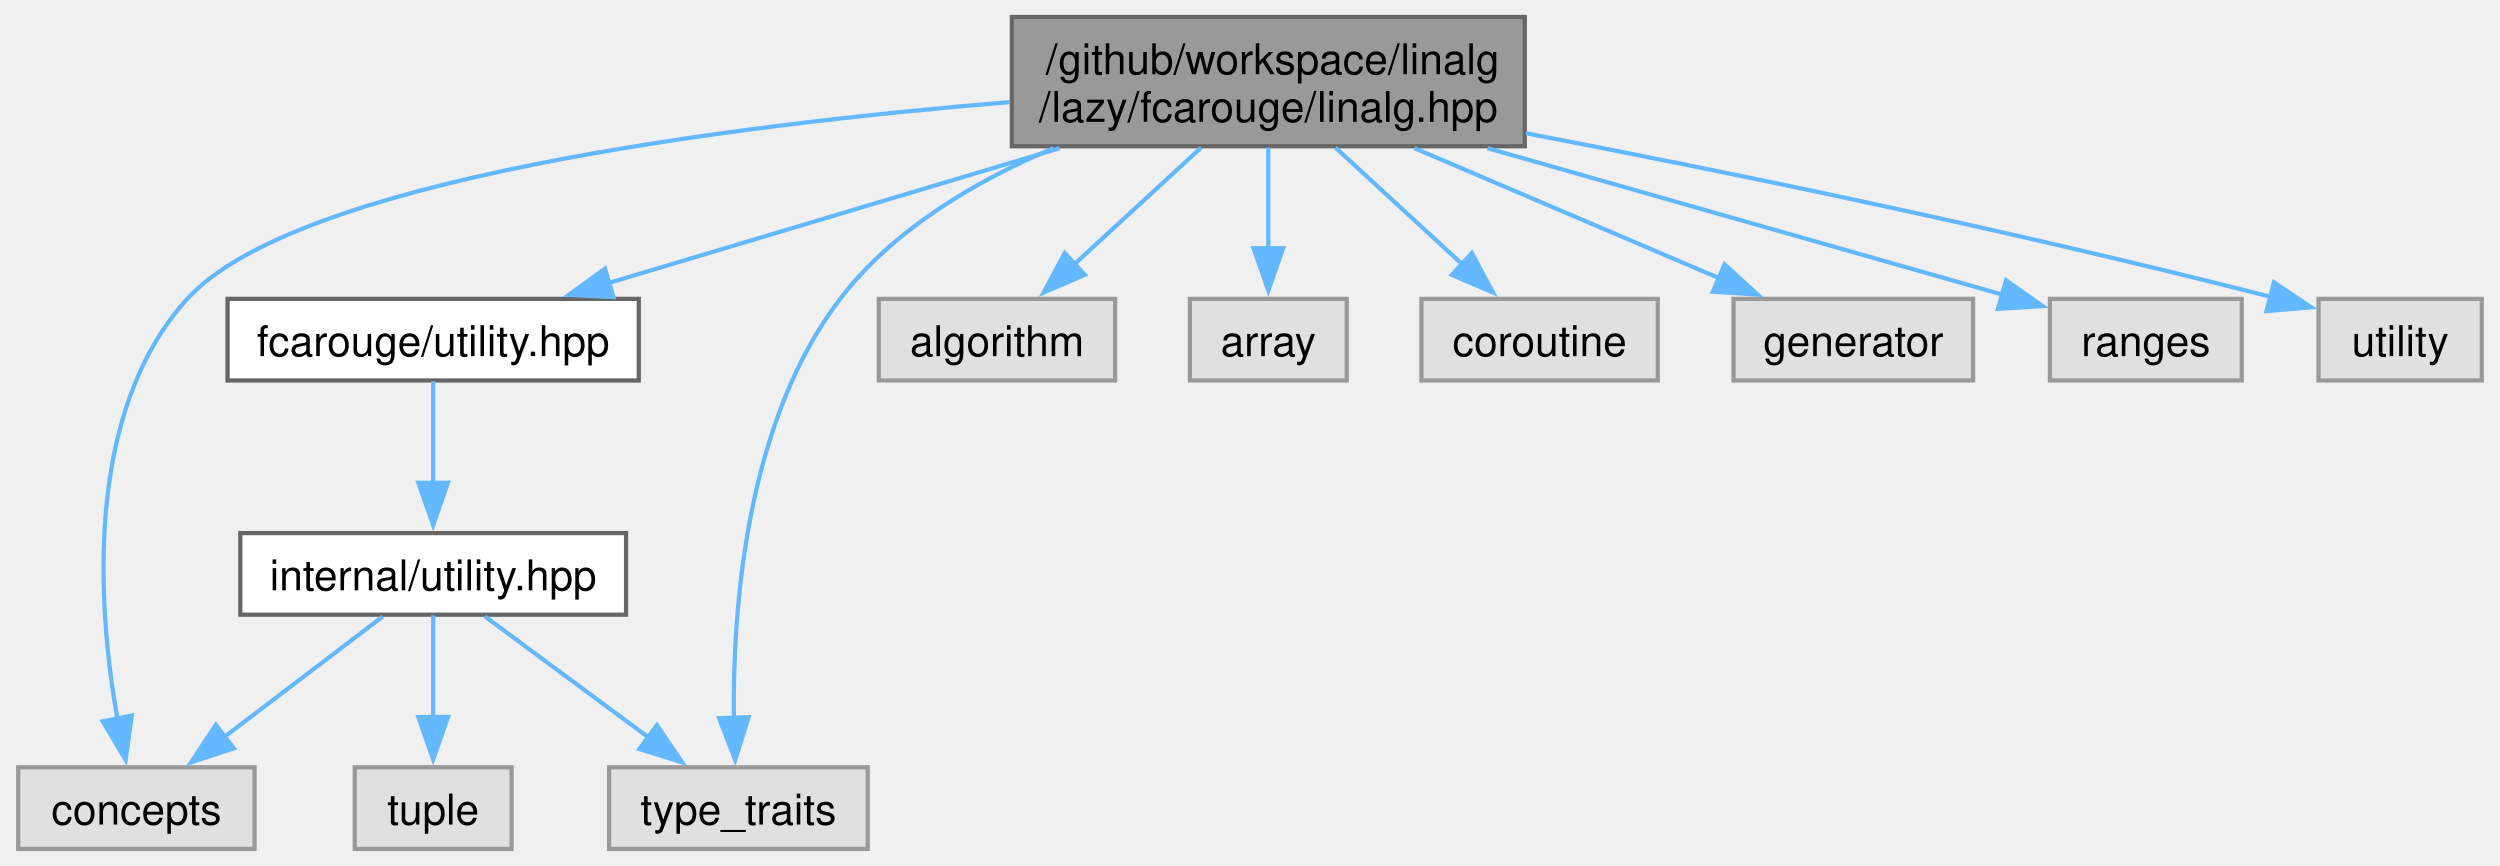
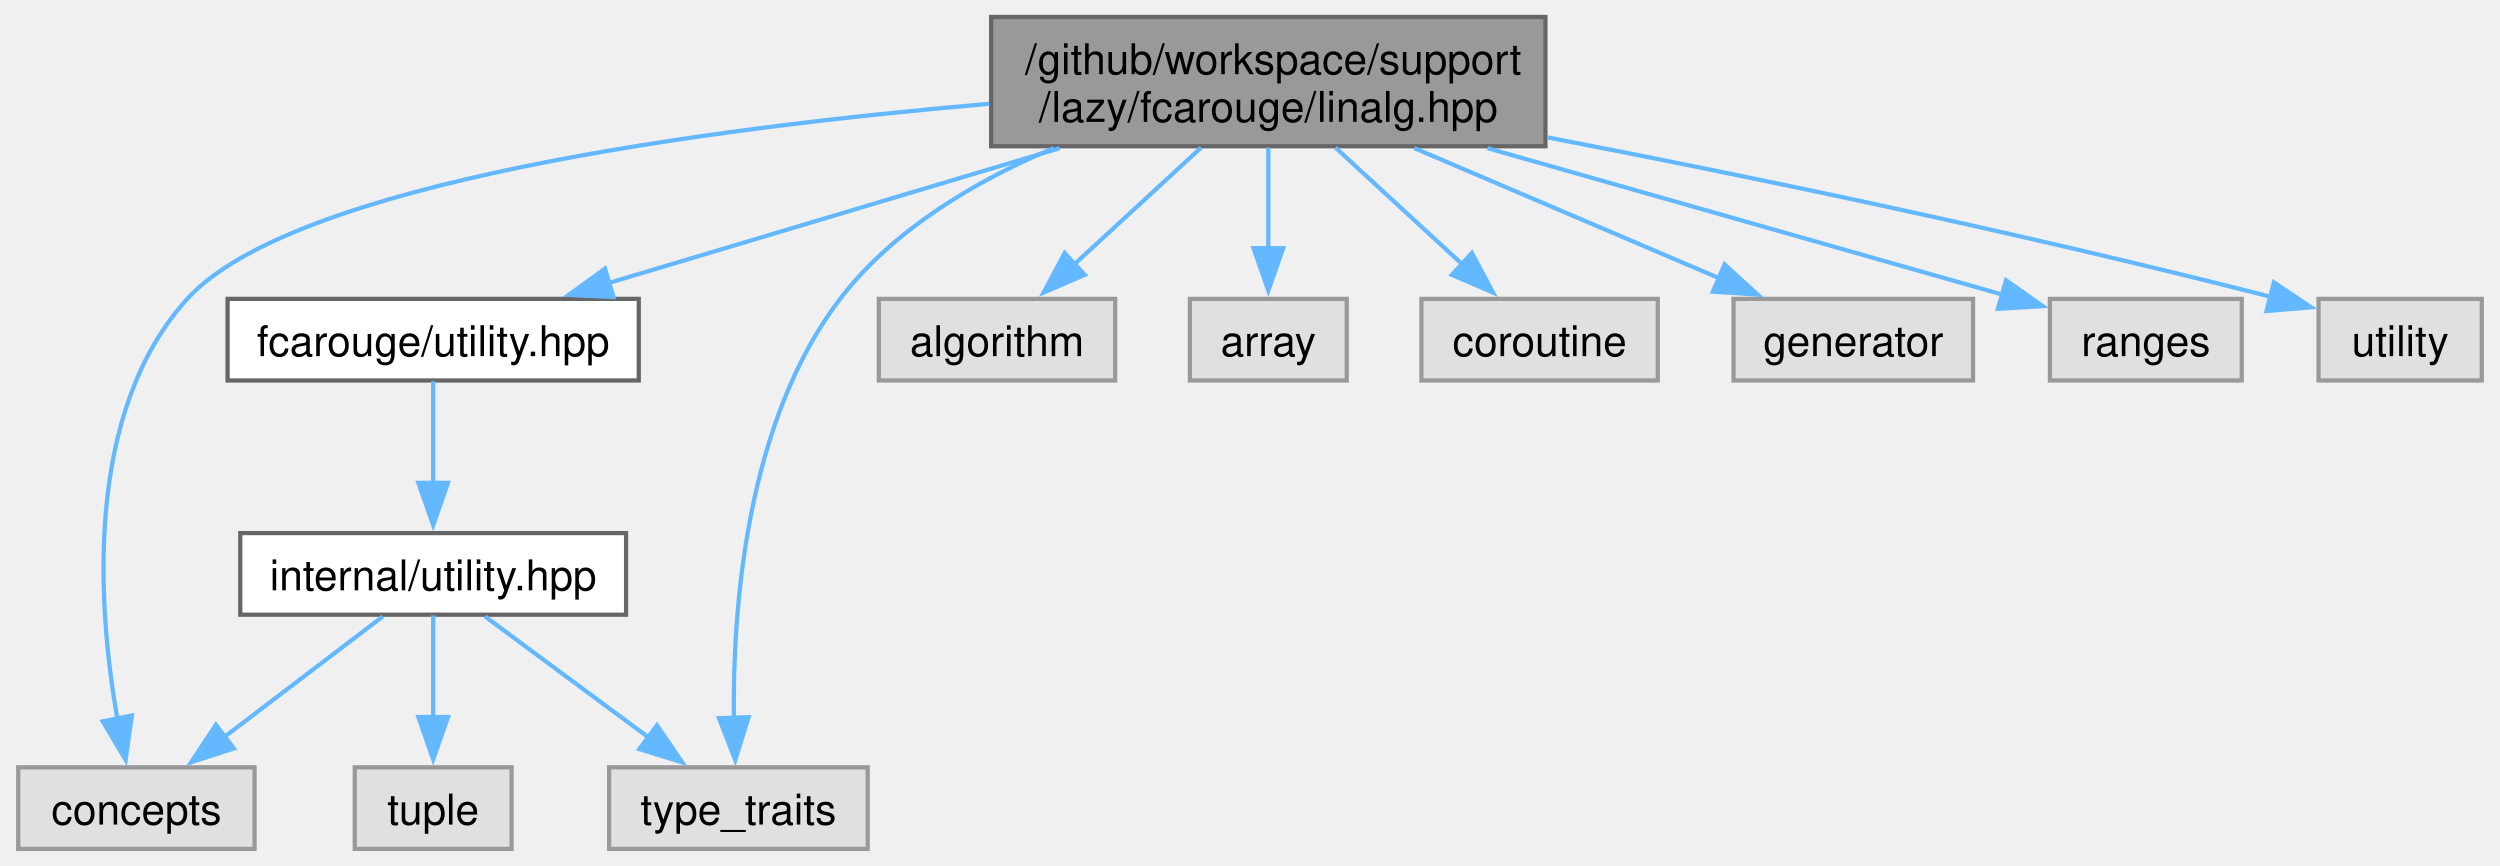
<svg xmlns="http://www.w3.org/2000/svg" xmlns:xlink="http://www.w3.org/1999/xlink" width="589pt" height="204pt" viewBox="0.00 0.00 589.12 204.25">
  <g id="graph0" class="graph" transform="scale(1 1) rotate(0) translate(4 200.25)">
    <g id="Node000001" class="node">
      <g id="a_Node000001">
        <a xlink:title="Linear algebra coroutine-based lazy implementation.">
-           <polygon fill="#999999" stroke="#666666" points="355.38,-196.25 234.38,-196.25 234.38,-165.75 355.38,-165.75 355.38,-196.25" />
-           <text text-anchor="start" x="242.38" y="-182.75" font-family="Helvetica,sans-Serif" font-size="10.00">/github/workspace/linalg</text>
+           <polygon fill="#999999" stroke="#666666" points="360.25,-196.25 229.5,-196.25 229.5,-165.75 360.25,-165.75 360.25,-196.25" />
+           <text text-anchor="start" x="237.5" y="-182.75" font-family="Helvetica,sans-Serif" font-size="10.00">/github/workspace/support</text>
          <text text-anchor="middle" x="294.88" y="-171.5" font-family="Helvetica,sans-Serif" font-size="10.00">/lazy/fcarouge/linalg.hpp</text>
        </a>
      </g>
    </g>
    <g id="Node000002" class="node">
      <g id="a_Node000002">
        <a xlink:href="utility_8hpp.xhtml" target="_top" xlink:title="The collection of utilities supporting the library.">
          <polygon fill="white" stroke="#666666" points="146.38,-129.75 49.38,-129.75 49.38,-110.5 146.38,-110.5 146.38,-129.75" />
          <text text-anchor="middle" x="97.88" y="-116.25" font-family="Helvetica,sans-Serif" font-size="10.00">fcarouge/utility.hpp</text>
        </a>
      </g>
    </g>
    <g id="edge1_Node000001_Node000002" class="edge">
      <g id="a_edge1_Node000001_Node000002">
        <a xlink:title=" ">
          <path fill="none" stroke="#63b8ff" d="M245.67,-165.3C212.89,-155.5 170.29,-142.77 139.25,-133.49" />
          <polygon fill="#63b8ff" stroke="#63b8ff" points="140.41,-130.18 129.83,-130.67 138.41,-136.89 140.41,-130.18" />
        </a>
      </g>
    </g>
    <g id="Node000004" class="node">
      <g id="a_Node000004">
        <a xlink:title=" ">
          <polygon fill="#e0e0e0" stroke="#999999" points="55.75,-19.25 0,-19.25 0,0 55.75,0 55.75,-19.25" />
          <text text-anchor="middle" x="27.88" y="-5.75" font-family="Helvetica,sans-Serif" font-size="10.00">concepts</text>
        </a>
      </g>
    </g>
    <g id="edge8_Node000001_Node000004" class="edge">
      <g id="a_edge8_Node000001_Node000004">
        <a xlink:title=" ">
-           <path fill="none" stroke="#63b8ff" d="M233.94,-176.18C166.93,-170.63 65.35,-157.74 39.88,-129.75 15.35,-102.8 18.79,-56.89 23.39,-30.64" />
+           <path fill="none" stroke="#63b8ff" d="M229.09,-175.77C162.13,-170 64.74,-157.07 39.88,-129.75 15.35,-102.8 18.79,-56.89 23.39,-30.64" />
          <polygon fill="#63b8ff" stroke="#63b8ff" points="26.79,-31.47 25.33,-20.98 19.93,-30.09 26.79,-31.47" />
        </a>
      </g>
    </g>
    <g id="Node000006" class="node">
      <g id="a_Node000006">
        <a xlink:title=" ">
          <polygon fill="#e0e0e0" stroke="#999999" points="200.38,-19.25 139.38,-19.25 139.38,0 200.38,0 200.38,-19.25" />
          <text text-anchor="middle" x="169.88" y="-5.75" font-family="Helvetica,sans-Serif" font-size="10.00">type_traits</text>
        </a>
      </g>
    </g>
    <g id="edge12_Node000001_Node000006" class="edge">
      <g id="a_edge12_Node000001_Node000006">
        <a xlink:title=" ">
          <path fill="none" stroke="#63b8ff" d="M244.23,-165.32C225.81,-157.57 206.44,-146.15 193.88,-129.75 171.59,-100.67 168.49,-56.23 168.81,-30.64" />
          <polygon fill="#63b8ff" stroke="#63b8ff" points="172.3,-31.08 169.13,-20.97 165.3,-30.85 172.3,-31.08" />
        </a>
      </g>
    </g>
    <g id="Node000007" class="node">
      <g id="a_Node000007">
        <a xlink:title=" ">
          <polygon fill="#e0e0e0" stroke="#999999" points="258.75,-129.75 203,-129.75 203,-110.5 258.75,-110.5 258.75,-129.75" />
          <text text-anchor="middle" x="230.88" y="-116.25" font-family="Helvetica,sans-Serif" font-size="10.00">algorithm</text>
        </a>
      </g>
    </g>
    <g id="edge6_Node000001_Node000007" class="edge">
      <g id="a_edge6_Node000001_Node000007">
        <a xlink:title=" ">
          <path fill="none" stroke="#63b8ff" d="M279.05,-165.45C269.97,-157.09 258.51,-146.55 249.06,-137.85" />
          <polygon fill="#63b8ff" stroke="#63b8ff" points="251.58,-135.42 241.86,-131.23 246.85,-140.57 251.58,-135.42" />
        </a>
      </g>
    </g>
    <g id="Node000008" class="node">
      <g id="a_Node000008">
        <a xlink:title=" ">
          <polygon fill="#e0e0e0" stroke="#999999" points="313.38,-129.75 276.38,-129.75 276.38,-110.5 313.38,-110.5 313.38,-129.75" />
          <text text-anchor="middle" x="294.88" y="-116.25" font-family="Helvetica,sans-Serif" font-size="10.00">array</text>
        </a>
      </g>
    </g>
    <g id="edge7_Node000001_Node000008" class="edge">
      <g id="a_edge7_Node000001_Node000008">
        <a xlink:title=" ">
          <path fill="none" stroke="#63b8ff" d="M294.88,-165.45C294.88,-158.21 294.88,-149.34 294.88,-141.44" />
          <polygon fill="#63b8ff" stroke="#63b8ff" points="298.38,-141.71 294.88,-131.71 291.38,-141.71 298.38,-141.71" />
        </a>
      </g>
    </g>
    <g id="Node000009" class="node">
      <g id="a_Node000009">
        <a xlink:title=" ">
          <polygon fill="#e0e0e0" stroke="#999999" points="386.75,-129.75 331,-129.75 331,-110.5 386.75,-110.5 386.75,-129.75" />
          <text text-anchor="middle" x="358.88" y="-116.25" font-family="Helvetica,sans-Serif" font-size="10.00">coroutine</text>
        </a>
      </g>
    </g>
    <g id="edge9_Node000001_Node000009" class="edge">
      <g id="a_edge9_Node000001_Node000009">
        <a xlink:title=" ">
          <path fill="none" stroke="#63b8ff" d="M310.7,-165.45C319.78,-157.09 331.24,-146.55 340.69,-137.85" />
          <polygon fill="#63b8ff" stroke="#63b8ff" points="342.9,-140.57 347.89,-131.23 338.17,-135.42 342.9,-140.57" />
        </a>
      </g>
    </g>
    <g id="Node000010" class="node">
      <g id="a_Node000010">
        <a xlink:title=" ">
          <polygon fill="#e0e0e0" stroke="#999999" points="461.12,-129.75 404.62,-129.75 404.62,-110.5 461.12,-110.5 461.12,-129.75" />
          <text text-anchor="middle" x="432.88" y="-116.25" font-family="Helvetica,sans-Serif" font-size="10.00">generator</text>
        </a>
      </g>
    </g>
    <g id="edge10_Node000001_Node000010" class="edge">
      <g id="a_edge10_Node000001_Node000010">
        <a xlink:title=" ">
          <path fill="none" stroke="#63b8ff" d="M329.34,-165.3C351.37,-155.9 379.72,-143.8 401.19,-134.64" />
          <polygon fill="#63b8ff" stroke="#63b8ff" points="402.49,-137.89 410.32,-130.75 399.75,-131.45 402.49,-137.89" />
        </a>
      </g>
    </g>
    <g id="Node000011" class="node">
      <g id="a_Node000011">
        <a xlink:title=" ">
          <polygon fill="#e0e0e0" stroke="#999999" points="524.5,-129.75 479.25,-129.75 479.25,-110.5 524.5,-110.5 524.5,-129.75" />
          <text text-anchor="middle" x="501.88" y="-116.25" font-family="Helvetica,sans-Serif" font-size="10.00">ranges</text>
        </a>
      </g>
    </g>
    <g id="edge11_Node000001_Node000011" class="edge">
      <g id="a_edge11_Node000001_Node000011">
        <a xlink:title=" ">
          <path fill="none" stroke="#63b8ff" d="M346.58,-165.3C384.6,-154.48 435.2,-140.09 468.15,-130.72" />
          <polygon fill="#63b8ff" stroke="#63b8ff" points="468.9,-134.14 477.56,-128.04 466.98,-127.41 468.9,-134.14" />
        </a>
      </g>
    </g>
    <g id="Node000012" class="node">
      <g id="a_Node000012">
        <a xlink:title=" ">
          <polygon fill="#e0e0e0" stroke="#999999" points="581.12,-129.75 542.62,-129.75 542.62,-110.5 581.12,-110.5 581.12,-129.75" />
          <text text-anchor="middle" x="561.88" y="-116.25" font-family="Helvetica,sans-Serif" font-size="10.00">utility</text>
        </a>
      </g>
    </g>
    <g id="edge13_Node000001_Node000012" class="edge">
      <g id="a_edge13_Node000001_Node000012">
        <a xlink:title=" ">
-           <path fill="none" stroke="#63b8ff" d="M355.64,-168.82C401.6,-160 466.46,-146.78 531.5,-130.19" />
-           <polygon fill="#63b8ff" stroke="#63b8ff" points="532.08,-133.65 540.89,-127.76 530.34,-126.87 532.08,-133.65" />
+           <path fill="none" stroke="#63b8ff" d="M360.68,-167.85C406.26,-159.05 468.53,-146.26 531.44,-130.21" />
+           <polygon fill="#63b8ff" stroke="#63b8ff" points="532.08,-133.65 540.89,-127.77 530.34,-126.88 532.08,-133.65" />
        </a>
      </g>
    </g>
    <g id="Node000003" class="node">
      <g id="a_Node000003">
        <a xlink:href="internal_2utility_8hpp.xhtml" target="_top" xlink:title=" ">
          <polygon fill="white" stroke="#666666" points="143.38,-74.5 52.38,-74.5 52.38,-55.25 143.38,-55.25 143.38,-74.5" />
          <text text-anchor="middle" x="97.88" y="-61" font-family="Helvetica,sans-Serif" font-size="10.00">internal/utility.hpp</text>
        </a>
      </g>
    </g>
    <g id="edge2_Node000002_Node000003" class="edge">
      <g id="a_edge2_Node000002_Node000003">
        <a xlink:title=" ">
          <path fill="none" stroke="#63b8ff" d="M97.88,-110.33C97.88,-103.82 97.88,-94.67 97.88,-86.37" />
          <polygon fill="#63b8ff" stroke="#63b8ff" points="101.38,-86.37 97.88,-76.37 94.38,-86.37 101.38,-86.37" />
        </a>
      </g>
    </g>
    <g id="edge3_Node000003_Node000004" class="edge">
      <g id="a_edge3_Node000003_Node000004">
        <a xlink:title=" ">
          <path fill="none" stroke="#63b8ff" d="M86,-54.84C75.78,-47.07 60.8,-35.67 48.61,-26.4" />
          <polygon fill="#63b8ff" stroke="#63b8ff" points="50.86,-23.71 40.78,-20.44 46.62,-29.28 50.86,-23.71" />
        </a>
      </g>
    </g>
    <g id="Node000005" class="node">
      <g id="a_Node000005">
        <a xlink:title=" ">
          <polygon fill="#e0e0e0" stroke="#999999" points="116.38,-19.25 79.38,-19.25 79.38,0 116.38,0 116.38,-19.25" />
          <text text-anchor="middle" x="97.88" y="-5.75" font-family="Helvetica,sans-Serif" font-size="10.00">tuple</text>
        </a>
      </g>
    </g>
    <g id="edge4_Node000003_Node000005" class="edge">
      <g id="a_edge4_Node000003_Node000005">
        <a xlink:title=" ">
          <path fill="none" stroke="#63b8ff" d="M97.88,-55.08C97.88,-48.57 97.88,-39.42 97.88,-31.12" />
          <polygon fill="#63b8ff" stroke="#63b8ff" points="101.38,-31.12 97.88,-21.12 94.38,-31.12 101.38,-31.12" />
        </a>
      </g>
    </g>
    <g id="edge5_Node000003_Node000006" class="edge">
      <g id="a_edge5_Node000003_Node000006">
        <a xlink:title=" ">
          <path fill="none" stroke="#63b8ff" d="M110.09,-54.84C120.7,-46.99 136.31,-35.45 148.92,-26.12" />
          <polygon fill="#63b8ff" stroke="#63b8ff" points="150.67,-29.19 156.62,-20.42 146.5,-23.56 150.67,-29.19" />
        </a>
      </g>
    </g>
  </g>
</svg>
